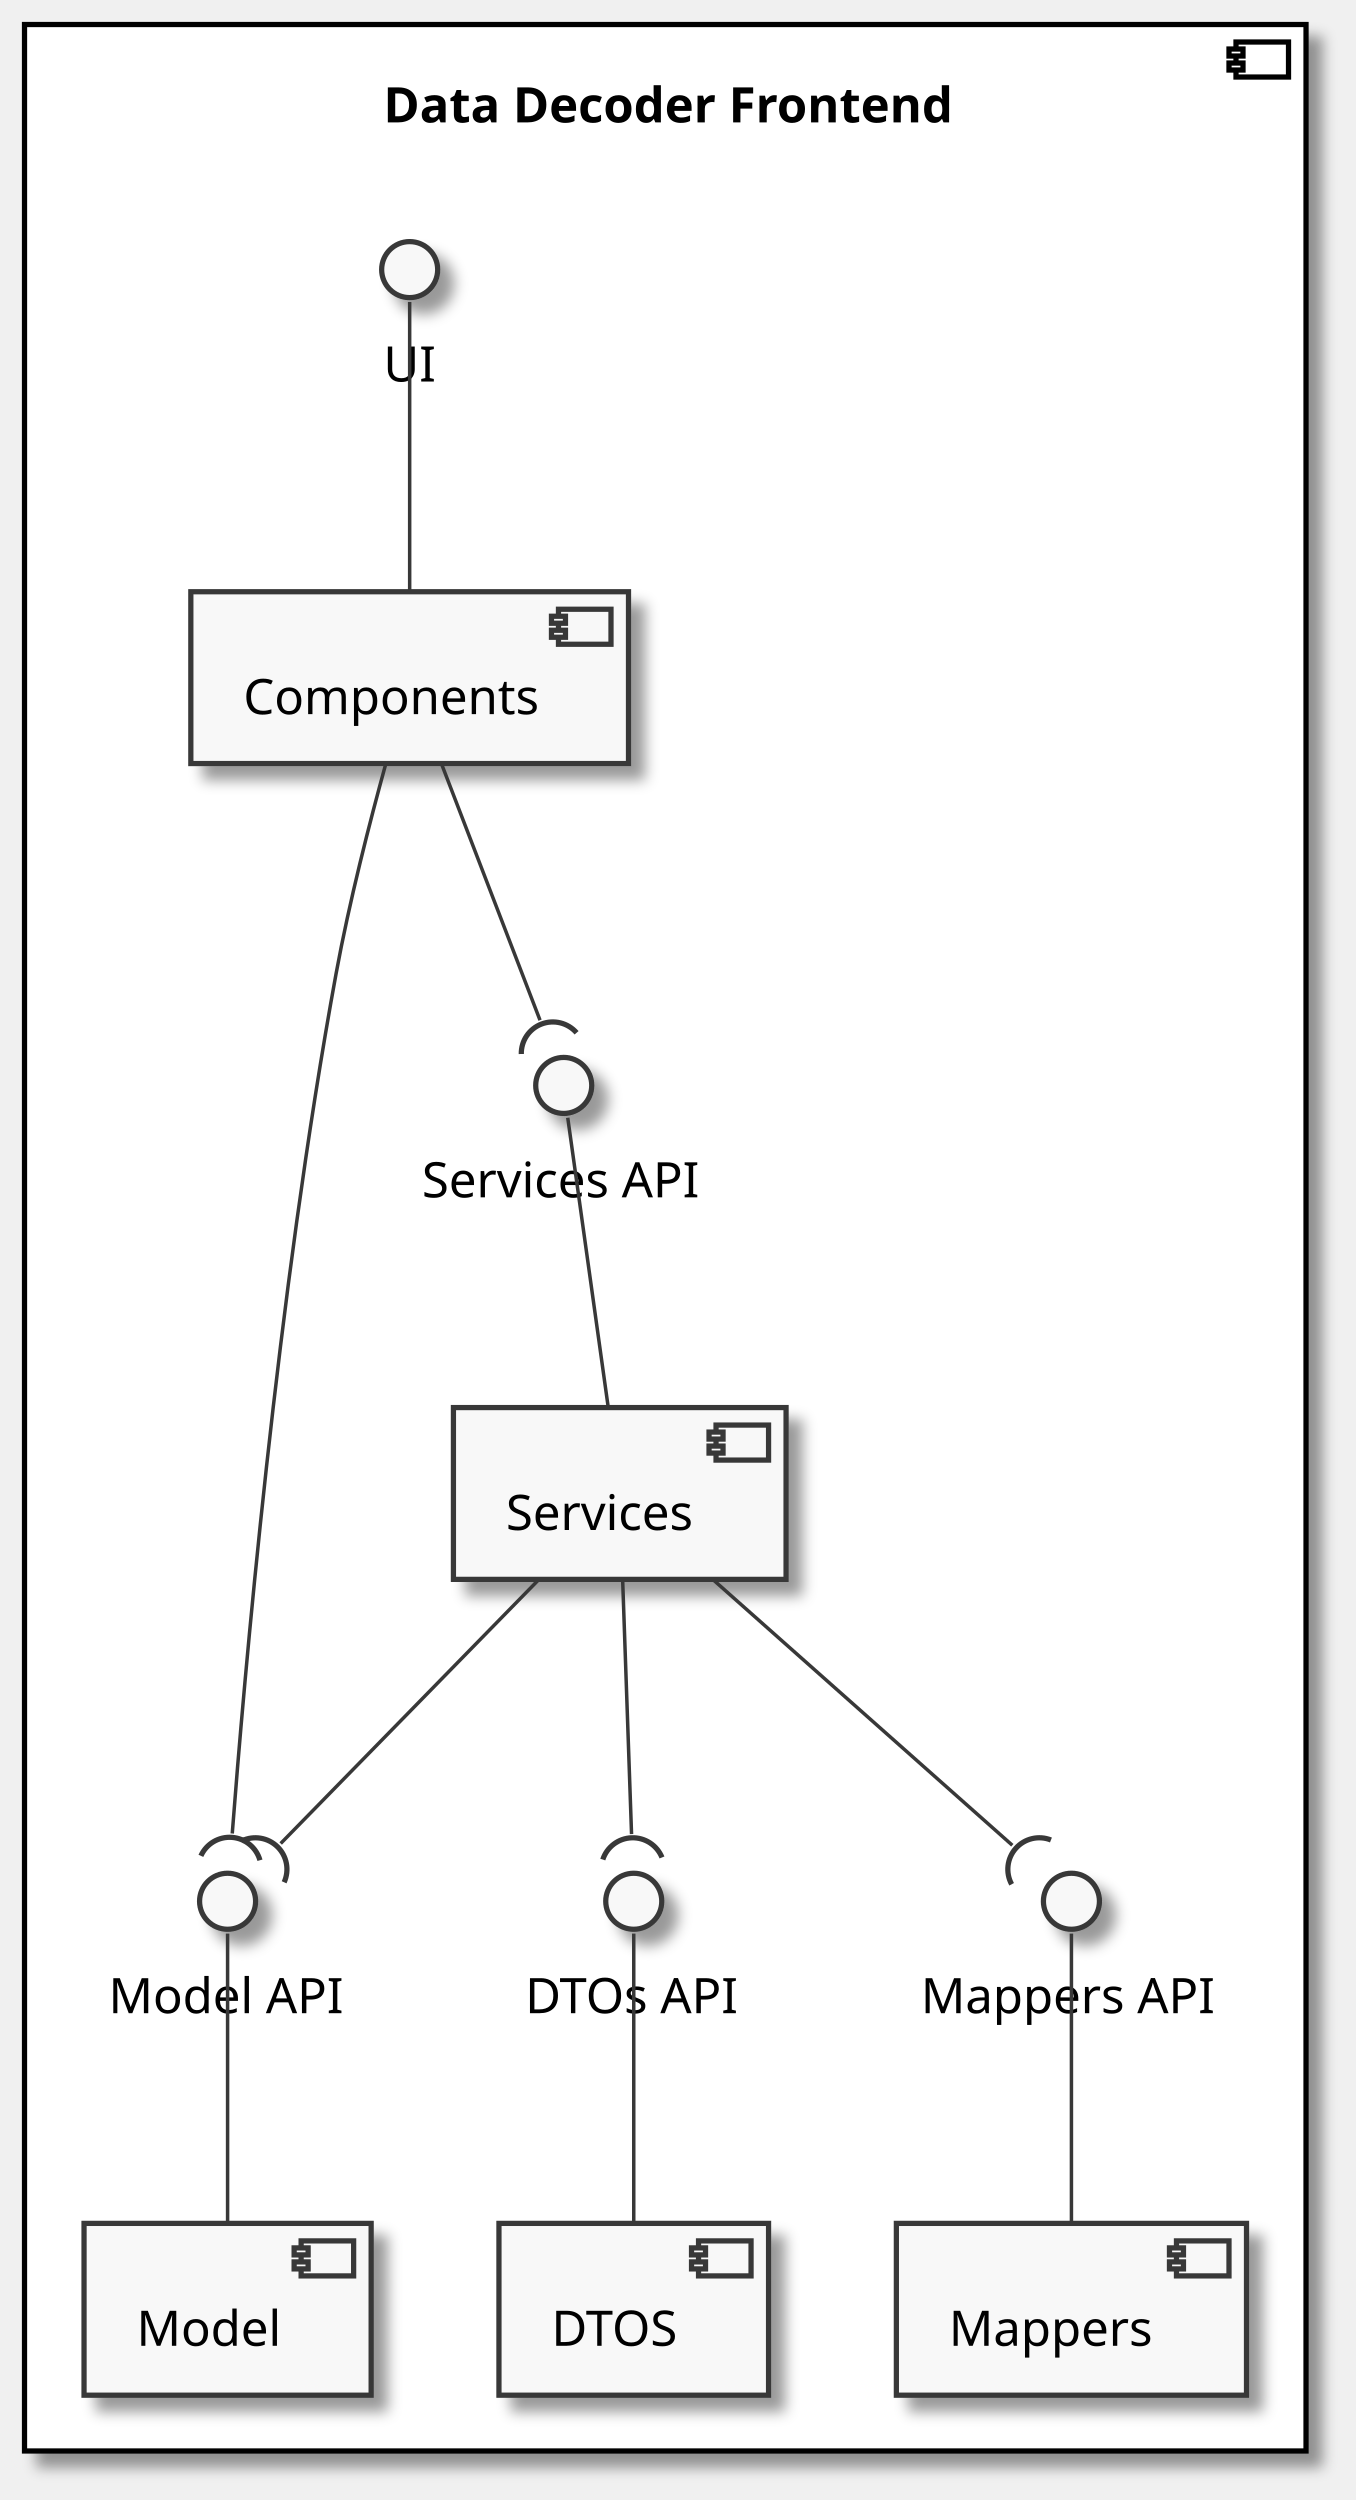
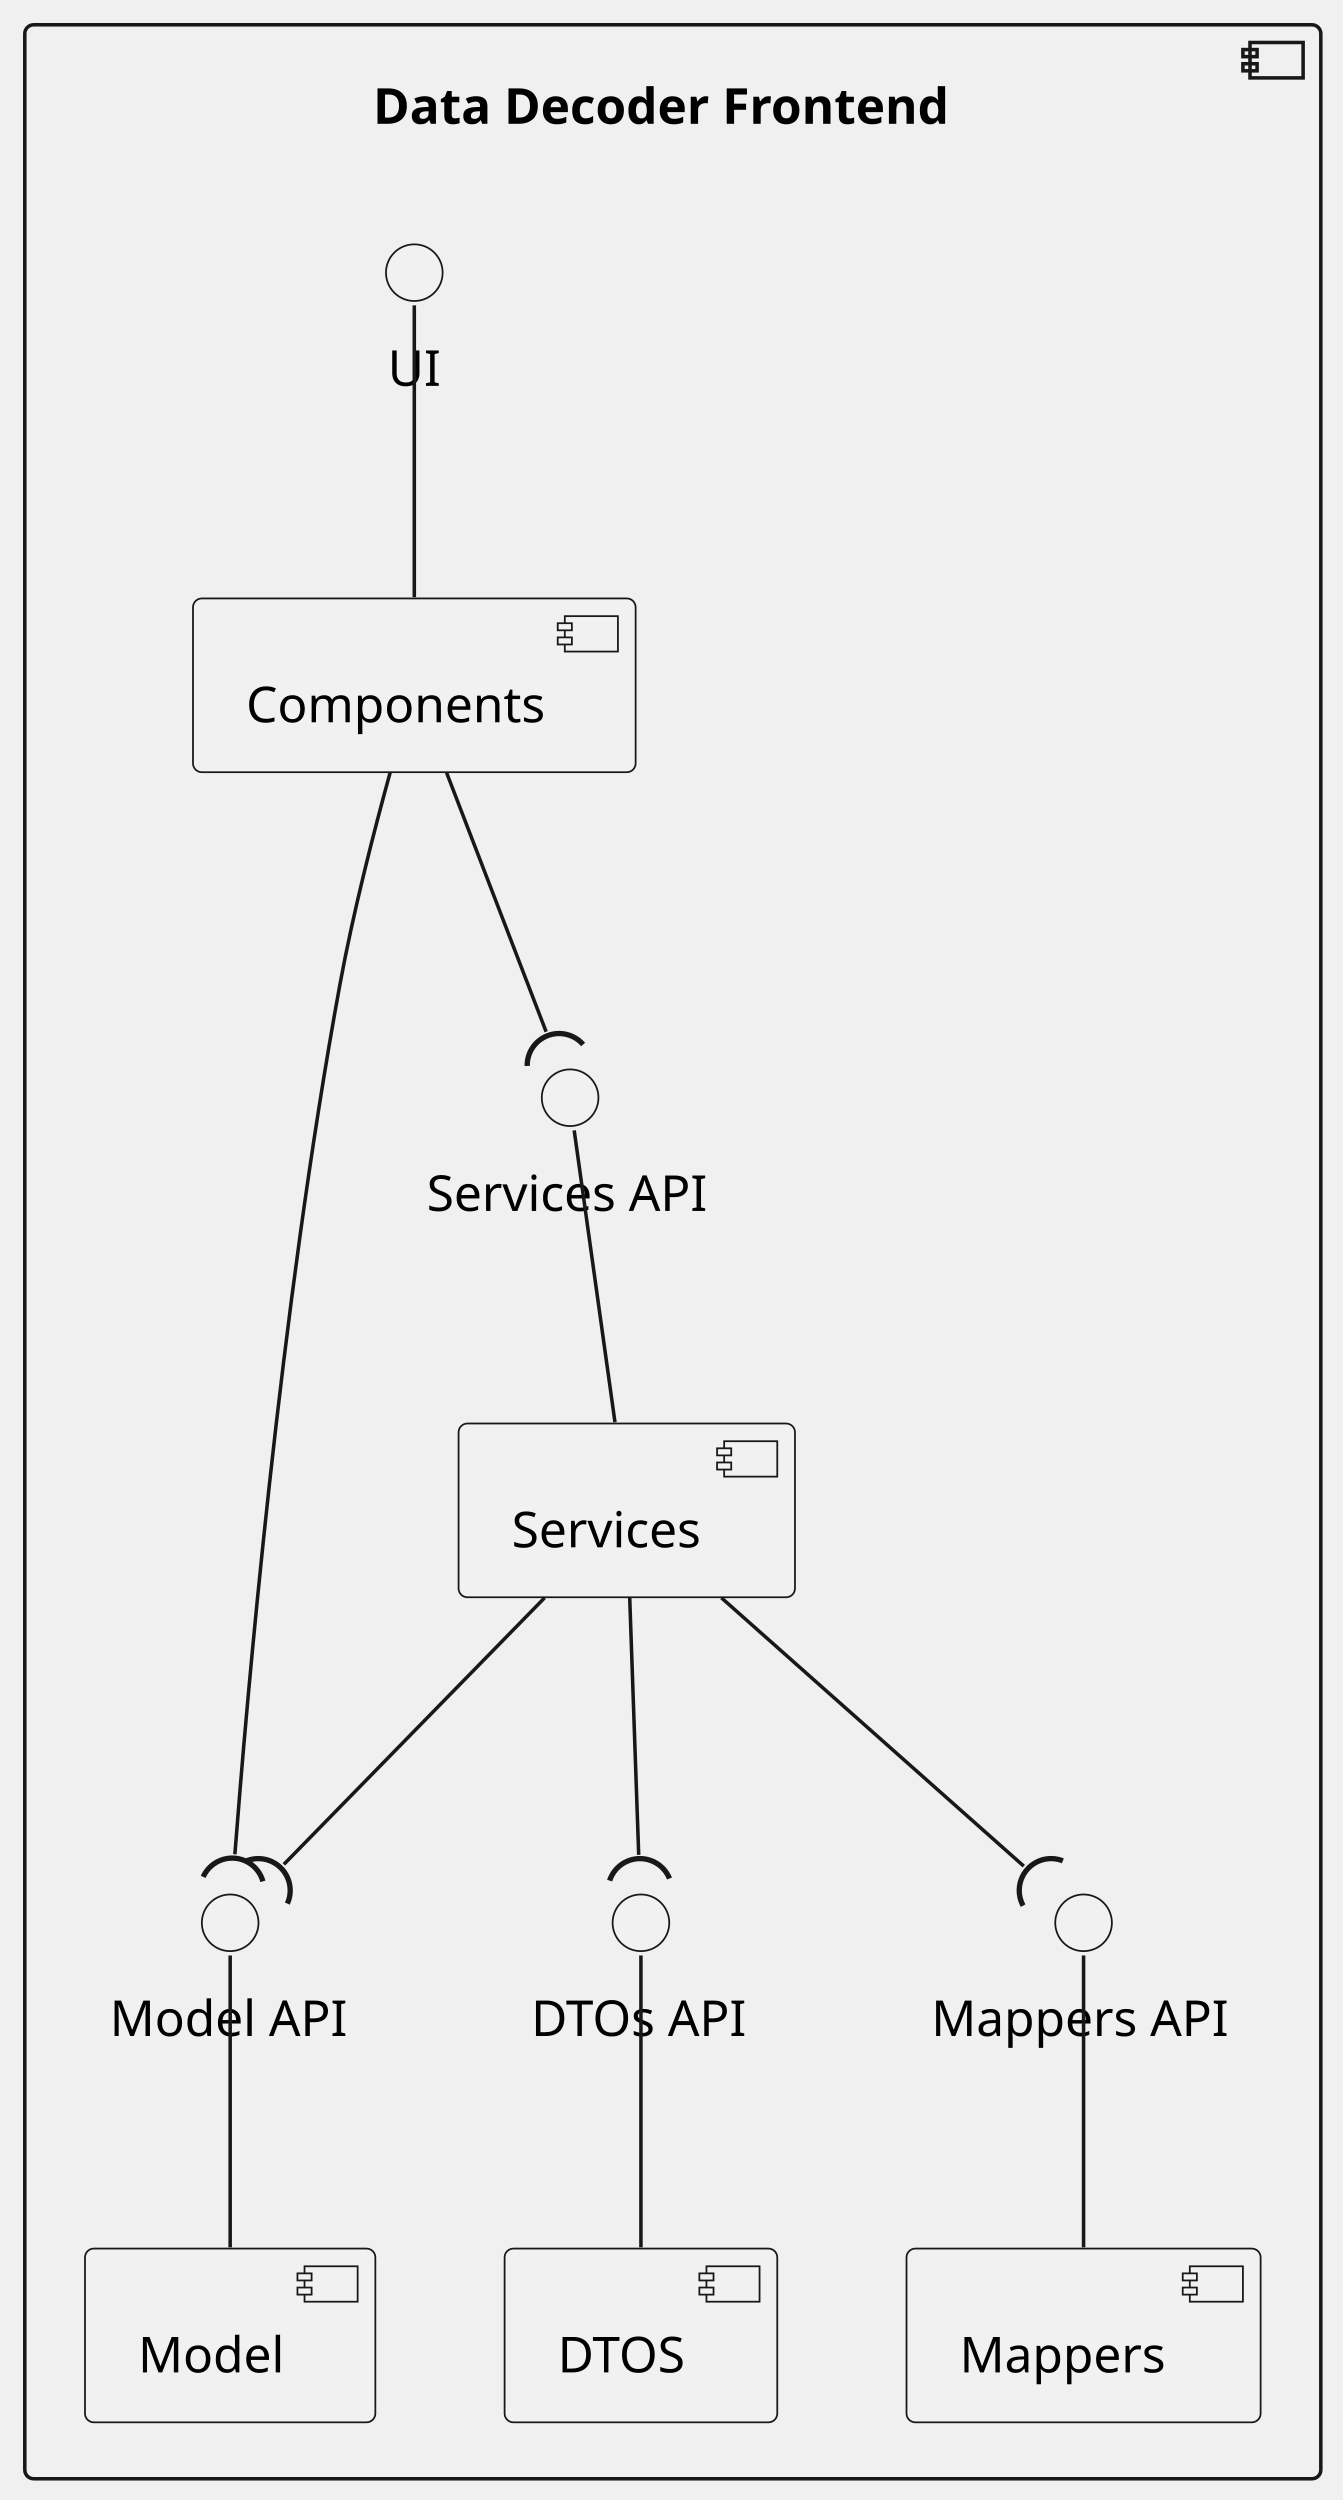
- <svg xmlns="http://www.w3.org/2000/svg" contentScriptType="application/ecmascript" contentStyleType="text/css" height="714px" preserveAspectRatio="none" style="width:387px;height:714px;background:#FFFFFF;" version="1.1" viewBox="0 0 387 714" width="387px" zoomAndPan="magnify">
-   <defs>
-     <filter height="300%" id="f1gfe8g41gs61s" width="300%" x="-1" y="-1">
-       <feGaussianBlur result="blurOut" stdDeviation="2.0" />
-       <feColorMatrix in="blurOut" result="blurOut2" type="matrix" values="0 0 0 0 0 0 0 0 0 0 0 0 0 0 0 0 0 0 .4 0" />
-       <feOffset dx="4.0" dy="4.0" in="blurOut2" result="blurOut3" />
-       <feBlend in="SourceGraphic" in2="blurOut3" mode="normal" />
-     </filter>
-   </defs>
+ <svg xmlns="http://www.w3.org/2000/svg" contentStyleType="text/css" height="706px" preserveAspectRatio="none" style="width:379px;height:706px;background:#FFFFFF;" version="1.1" viewBox="0 0 379 706" width="379px" zoomAndPan="magnify">
+   <defs />
  <g>
-     <rect fill="#FFFFFF" filter="url(#f1gfe8g41gs61s)" height="693" style="stroke:#000000;stroke-width:1.5;" width="366" x="7" y="7" />
-     <rect fill="#FFFFFF" height="10" style="stroke:#000000;stroke-width:1.5;" width="15" x="353" y="12" />
-     <rect fill="#FFFFFF" height="2" style="stroke:#000000;stroke-width:1.5;" width="4" x="351" y="14" />
-     <rect fill="#FFFFFF" height="2" style="stroke:#000000;stroke-width:1.5;" width="4" x="351" y="18" />
-     <text fill="#000000" font-family="sans-serif" font-size="14" font-weight="bold" lengthAdjust="spacing" textLength="161" x="109.5" y="34.966">Data Decoder Frontend</text>
-     <rect fill="#F8F8F8" filter="url(#f1gfe8g41gs61s)" height="49.068" style="stroke:#383838;stroke-width:1.5;" width="125" x="54.5" y="169" />
-     <rect fill="#F8F8F8" height="10" style="stroke:#383838;stroke-width:1.5;" width="15" x="159.5" y="174" />
-     <rect fill="#F8F8F8" height="2" style="stroke:#383838;stroke-width:1.5;" width="4" x="157.5" y="176" />
-     <rect fill="#F8F8F8" height="2" style="stroke:#383838;stroke-width:1.5;" width="4" x="157.5" y="180" />
-     <text fill="#000000" font-family="sans-serif" font-size="14" lengthAdjust="spacing" textLength="85" x="69.5" y="203.966">Components</text>
-     <rect fill="#F8F8F8" filter="url(#f1gfe8g41gs61s)" height="49.068" style="stroke:#383838;stroke-width:1.5;" width="77" x="142.5" y="635" />
-     <rect fill="#F8F8F8" height="10" style="stroke:#383838;stroke-width:1.5;" width="15" x="199.5" y="640" />
-     <rect fill="#F8F8F8" height="2" style="stroke:#383838;stroke-width:1.5;" width="4" x="197.5" y="642" />
-     <rect fill="#F8F8F8" height="2" style="stroke:#383838;stroke-width:1.5;" width="4" x="197.5" y="646" />
-     <text fill="#000000" font-family="sans-serif" font-size="14" lengthAdjust="spacing" textLength="37" x="157.5" y="669.966">DTOS</text>
-     <rect fill="#F8F8F8" filter="url(#f1gfe8g41gs61s)" height="49.068" style="stroke:#383838;stroke-width:1.5;" width="100" x="256" y="635" />
-     <rect fill="#F8F8F8" height="10" style="stroke:#383838;stroke-width:1.5;" width="15" x="336" y="640" />
-     <rect fill="#F8F8F8" height="2" style="stroke:#383838;stroke-width:1.5;" width="4" x="334" y="642" />
-     <rect fill="#F8F8F8" height="2" style="stroke:#383838;stroke-width:1.5;" width="4" x="334" y="646" />
-     <text fill="#000000" font-family="sans-serif" font-size="14" lengthAdjust="spacing" textLength="60" x="271" y="669.966">Mappers</text>
-     <rect fill="#F8F8F8" filter="url(#f1gfe8g41gs61s)" height="49.068" style="stroke:#383838;stroke-width:1.5;" width="82" x="24" y="635" />
-     <rect fill="#F8F8F8" height="10" style="stroke:#383838;stroke-width:1.5;" width="15" x="86" y="640" />
-     <rect fill="#F8F8F8" height="2" style="stroke:#383838;stroke-width:1.5;" width="4" x="84" y="642" />
-     <rect fill="#F8F8F8" height="2" style="stroke:#383838;stroke-width:1.5;" width="4" x="84" y="646" />
-     <text fill="#000000" font-family="sans-serif" font-size="14" lengthAdjust="spacing" textLength="42" x="39" y="669.966">Model</text>
-     <rect fill="#F8F8F8" filter="url(#f1gfe8g41gs61s)" height="49.068" style="stroke:#383838;stroke-width:1.5;" width="95" x="129.5" y="402" />
-     <rect fill="#F8F8F8" height="10" style="stroke:#383838;stroke-width:1.5;" width="15" x="204.5" y="407" />
-     <rect fill="#F8F8F8" height="2" style="stroke:#383838;stroke-width:1.5;" width="4" x="202.5" y="409" />
-     <rect fill="#F8F8F8" height="2" style="stroke:#383838;stroke-width:1.5;" width="4" x="202.5" y="413" />
-     <text fill="#000000" font-family="sans-serif" font-size="14" lengthAdjust="spacing" textLength="55" x="144.5" y="436.966">Services</text>
-     <ellipse cx="117" cy="77" fill="#F8F8F8" filter="url(#f1gfe8g41gs61s)" rx="8" ry="8" style="stroke:#383838;stroke-width:1.5;" />
-     <text fill="#000000" font-family="sans-serif" font-size="14" lengthAdjust="spacing" textLength="15" x="109.5" y="108.966">UI</text>
-     <ellipse cx="181" cy="543" fill="#F8F8F8" filter="url(#f1gfe8g41gs61s)" rx="8" ry="8" style="stroke:#383838;stroke-width:1.5;" />
-     <text fill="#000000" font-family="sans-serif" font-size="14" lengthAdjust="spacing" textLength="62" x="150" y="574.966">DTOs API</text>
-     <ellipse cx="306" cy="543" fill="#F8F8F8" filter="url(#f1gfe8g41gs61s)" rx="8" ry="8" style="stroke:#383838;stroke-width:1.5;" />
-     <text fill="#000000" font-family="sans-serif" font-size="14" lengthAdjust="spacing" textLength="86" x="263" y="574.966">Mappers API</text>
-     <ellipse cx="65" cy="543" fill="#F8F8F8" filter="url(#f1gfe8g41gs61s)" rx="8" ry="8" style="stroke:#383838;stroke-width:1.5;" />
-     <text fill="#000000" font-family="sans-serif" font-size="14" lengthAdjust="spacing" textLength="68" x="31" y="574.966">Model API</text>
-     <ellipse cx="161" cy="310" fill="#F8F8F8" filter="url(#f1gfe8g41gs61s)" rx="8" ry="8" style="stroke:#383838;stroke-width:1.5;" />
-     <text fill="#000000" font-family="sans-serif" font-size="14" lengthAdjust="spacing" textLength="81" x="120.5" y="341.966">Services API</text>
-     <path d="M117,86.23 C117,103.26 117,142.89 117,168.65 " fill="none" id="COMP_API-COMP" style="stroke:#383838;stroke-width:1.0;" />
-     <path d="M181,552.23 C181,569.26 181,608.89 181,634.65 " fill="none" id="DTO_API-DTO" style="stroke:#383838;stroke-width:1.0;" />
-     <path d="M306,552.23 C306,569.26 306,608.89 306,634.65 " fill="none" id="MAP_API-MAP" style="stroke:#383838;stroke-width:1.0;" />
-     <path d="M65,552.23 C65,569.26 65,608.89 65,634.65 " fill="none" id="MOD_API-MOD" style="stroke:#383838;stroke-width:1.0;" />
-     <path d="M162.15,319.23 C164.53,336.26 170.07,375.89 173.67,401.65 " fill="none" id="SERV_API-SERV" style="stroke:#383838;stroke-width:1.0;" />
-     <path d="M177.83,451.22 C178.58,472.8 179.68,504.18 180.37,523.82 " fill="none" id="SERV-to-DTO_API" style="stroke:#383838;stroke-width:1.0;" />
-     <path d="M189.062,530.491 A9,9 0 0 0 172.158 531.096" style="stroke:#383838;stroke-width:1.5;fill:none;" />
-     <path d="M110.2,218.08 C105.62,234.7 99.75,257.56 96,278 C79.2,369.47 69.64,480.53 66.33,523.65 " fill="none" id="COMP-to-MOD_API" style="stroke:#383838;stroke-width:1.0;" />
-     <path d="M74.243,531.289 A9,9 0 0 0 57.375 530.032" style="stroke:#383838;stroke-width:1.5;fill:none;" />
-     <path d="M153.79,451.22 C131.7,473.81 99.1,507.13 80.16,526.5 " fill="none" id="SERV-to-MOD_API" style="stroke:#383838;stroke-width:1.0;" />
-     <path d="M81.148,537.583 A9,9 0 0 0 69.056 525.756" style="stroke:#383838;stroke-width:1.5;fill:none;" />
-     <path d="M203.73,451.22 C229.4,474.01 267.39,507.73 289.12,527.01 " fill="none" id="SERV-to-MAP_API" style="stroke:#383838;stroke-width:1.0;" />
-     <path d="M300.151,525.501 A9,9 0 0 0 288.924 538.153" style="stroke:#383838;stroke-width:1.5;fill:none;" />
-     <path d="M126.12,218.22 C134.48,240 146.69,271.77 154.23,291.37 " fill="none" id="COMP-to-SERV_API" style="stroke:#383838;stroke-width:1.0;" />
-     <path d="M164.673,294.966 A9,9 0 0 0 148.881 301.026" style="stroke:#383838;stroke-width:1.5;fill:none;" />
+     <g id="cluster_Data Decoder Frontend">
+       <rect height="693" rx="2.5" ry="2.5" style="stroke:#181818;stroke-width:1.0;fill:none;" width="366" x="7" y="7" />
+       <rect height="10" style="stroke:#181818;stroke-width:1.0;fill:none;" width="15" x="353" y="12" />
+       <rect height="2" style="stroke:#181818;stroke-width:1.0;fill:none;" width="4" x="351" y="14" />
+       <rect height="2" style="stroke:#181818;stroke-width:1.0;fill:none;" width="4" x="351" y="18" />
+       <text fill="#000000" font-family="sans-serif" font-size="14" font-weight="bold" lengthAdjust="spacing" textLength="169.312" x="105.344" y="34.966">Data Decoder Frontend</text>
+     </g>
+     <g id="elem_COMP">
+       <rect fill="#F1F1F1" height="49.068" rx="2.5" ry="2.5" style="stroke:#181818;stroke-width:0.5;" width="125" x="54.5" y="169" />
+       <rect fill="#F1F1F1" height="10" style="stroke:#181818;stroke-width:0.5;" width="15" x="159.5" y="174" />
+       <rect fill="#F1F1F1" height="2" style="stroke:#181818;stroke-width:0.5;" width="4" x="157.5" y="176" />
+       <rect fill="#F1F1F1" height="2" style="stroke:#181818;stroke-width:0.5;" width="4" x="157.5" y="180" />
+       <text fill="#000000" font-family="sans-serif" font-size="14" lengthAdjust="spacing" textLength="85" x="69.5" y="203.966">Components</text>
+     </g>
+     <g id="elem_DTO">
+       <rect fill="#F1F1F1" height="49.068" rx="2.5" ry="2.5" style="stroke:#181818;stroke-width:0.5;" width="77" x="142.5" y="635" />
+       <rect fill="#F1F1F1" height="10" style="stroke:#181818;stroke-width:0.5;" width="15" x="199.5" y="640" />
+       <rect fill="#F1F1F1" height="2" style="stroke:#181818;stroke-width:0.5;" width="4" x="197.5" y="642" />
+       <rect fill="#F1F1F1" height="2" style="stroke:#181818;stroke-width:0.5;" width="4" x="197.5" y="646" />
+       <text fill="#000000" font-family="sans-serif" font-size="14" lengthAdjust="spacing" textLength="37" x="157.5" y="669.966">DTOS</text>
+     </g>
+     <g id="elem_MAP">
+       <rect fill="#F1F1F1" height="49.068" rx="2.5" ry="2.5" style="stroke:#181818;stroke-width:0.5;" width="100" x="256" y="635" />
+       <rect fill="#F1F1F1" height="10" style="stroke:#181818;stroke-width:0.5;" width="15" x="336" y="640" />
+       <rect fill="#F1F1F1" height="2" style="stroke:#181818;stroke-width:0.5;" width="4" x="334" y="642" />
+       <rect fill="#F1F1F1" height="2" style="stroke:#181818;stroke-width:0.5;" width="4" x="334" y="646" />
+       <text fill="#000000" font-family="sans-serif" font-size="14" lengthAdjust="spacing" textLength="60" x="271" y="669.966">Mappers</text>
+     </g>
+     <g id="elem_MOD">
+       <rect fill="#F1F1F1" height="49.068" rx="2.5" ry="2.5" style="stroke:#181818;stroke-width:0.5;" width="82" x="24" y="635" />
+       <rect fill="#F1F1F1" height="10" style="stroke:#181818;stroke-width:0.5;" width="15" x="86" y="640" />
+       <rect fill="#F1F1F1" height="2" style="stroke:#181818;stroke-width:0.5;" width="4" x="84" y="642" />
+       <rect fill="#F1F1F1" height="2" style="stroke:#181818;stroke-width:0.5;" width="4" x="84" y="646" />
+       <text fill="#000000" font-family="sans-serif" font-size="14" lengthAdjust="spacing" textLength="42" x="39" y="669.966">Model</text>
+     </g>
+     <g id="elem_SERV">
+       <rect fill="#F1F1F1" height="49.068" rx="2.5" ry="2.5" style="stroke:#181818;stroke-width:0.5;" width="95" x="129.5" y="402" />
+       <rect fill="#F1F1F1" height="10" style="stroke:#181818;stroke-width:0.5;" width="15" x="204.5" y="407" />
+       <rect fill="#F1F1F1" height="2" style="stroke:#181818;stroke-width:0.5;" width="4" x="202.5" y="409" />
+       <rect fill="#F1F1F1" height="2" style="stroke:#181818;stroke-width:0.5;" width="4" x="202.5" y="413" />
+       <text fill="#000000" font-family="sans-serif" font-size="14" lengthAdjust="spacing" textLength="55" x="144.5" y="436.966">Services</text>
+     </g>
+     <g id="elem_COMP_API">
+       <ellipse cx="117" cy="77" fill="#F1F1F1" rx="8" ry="8" style="stroke:#181818;stroke-width:0.5;" />
+       <text fill="#000000" font-family="sans-serif" font-size="14" lengthAdjust="spacing" textLength="15" x="109.5" y="108.966">UI</text>
+     </g>
+     <g id="elem_DTO_API">
+       <ellipse cx="181" cy="543" fill="#F1F1F1" rx="8" ry="8" style="stroke:#181818;stroke-width:0.5;" />
+       <text fill="#000000" font-family="sans-serif" font-size="14" lengthAdjust="spacing" textLength="62" x="150" y="574.966">DTOs API</text>
+     </g>
+     <g id="elem_MAP_API">
+       <ellipse cx="306" cy="543" fill="#F1F1F1" rx="8" ry="8" style="stroke:#181818;stroke-width:0.5;" />
+       <text fill="#000000" font-family="sans-serif" font-size="14" lengthAdjust="spacing" textLength="86" x="263" y="574.966">Mappers API</text>
+     </g>
+     <g id="elem_MOD_API">
+       <ellipse cx="65" cy="543" fill="#F1F1F1" rx="8" ry="8" style="stroke:#181818;stroke-width:0.5;" />
+       <text fill="#000000" font-family="sans-serif" font-size="14" lengthAdjust="spacing" textLength="68" x="31" y="574.966">Model API</text>
+     </g>
+     <g id="elem_SERV_API">
+       <ellipse cx="161" cy="310" fill="#F1F1F1" rx="8" ry="8" style="stroke:#181818;stroke-width:0.5;" />
+       <text fill="#000000" font-family="sans-serif" font-size="14" lengthAdjust="spacing" textLength="81" x="120.5" y="341.966">Services API</text>
+     </g>
+     <g id="link_COMP_API_COMP">
+       <path d="M117,86.23 C117,103.26 117,142.89 117,168.65 " fill="none" id="COMP_API-COMP" style="stroke:#181818;stroke-width:1.0;" />
+     </g>
+     <g id="link_DTO_API_DTO">
+       <path d="M181,552.23 C181,569.26 181,608.89 181,634.65 " fill="none" id="DTO_API-DTO" style="stroke:#181818;stroke-width:1.0;" />
+     </g>
+     <g id="link_MAP_API_MAP">
+       <path d="M306,552.23 C306,569.26 306,608.89 306,634.65 " fill="none" id="MAP_API-MAP" style="stroke:#181818;stroke-width:1.0;" />
+     </g>
+     <g id="link_MOD_API_MOD">
+       <path d="M65,552.23 C65,569.26 65,608.89 65,634.65 " fill="none" id="MOD_API-MOD" style="stroke:#181818;stroke-width:1.0;" />
+     </g>
+     <g id="link_SERV_API_SERV">
+       <path d="M162.15,319.23 C164.53,336.26 170.07,375.89 173.67,401.65 " fill="none" id="SERV_API-SERV" style="stroke:#181818;stroke-width:1.0;" />
+     </g>
+     <g id="link_SERV_DTO_API">
+       <path d="M177.83,451.22 C178.58,472.8 179.68,504.18 180.37,523.82 " fill="none" id="SERV-to-DTO_API" style="stroke:#181818;stroke-width:1.0;" />
+       <path d="M189.062,530.491 A9,9 0 0 0 172.158 531.096" fill="none" style="stroke:#181818;stroke-width:1.5;" />
+     </g>
+     <g id="link_COMP_MOD_API">
+       <path d="M110.2,218.08 C105.62,234.7 99.75,257.56 96,278 C79.2,369.47 69.64,480.53 66.33,523.65 " fill="none" id="COMP-to-MOD_API" style="stroke:#181818;stroke-width:1.0;" />
+       <path d="M74.243,531.289 A9,9 0 0 0 57.375 530.032" fill="none" style="stroke:#181818;stroke-width:1.5;" />
+     </g>
+     <g id="link_SERV_MOD_API">
+       <path d="M153.79,451.22 C131.7,473.81 99.1,507.13 80.16,526.5 " fill="none" id="SERV-to-MOD_API" style="stroke:#181818;stroke-width:1.0;" />
+       <path d="M81.148,537.583 A9,9 0 0 0 69.056 525.756" fill="none" style="stroke:#181818;stroke-width:1.5;" />
+     </g>
+     <g id="link_SERV_MAP_API">
+       <path d="M203.73,451.22 C229.4,474.01 267.39,507.73 289.12,527.01 " fill="none" id="SERV-to-MAP_API" style="stroke:#181818;stroke-width:1.0;" />
+       <path d="M300.151,525.501 A9,9 0 0 0 288.924 538.153" fill="none" style="stroke:#181818;stroke-width:1.5;" />
+     </g>
+     <g id="link_COMP_SERV_API">
+       <path d="M126.12,218.22 C134.48,240 146.69,271.77 154.23,291.37 " fill="none" id="COMP-to-SERV_API" style="stroke:#181818;stroke-width:1.0;" />
+       <path d="M164.673,294.966 A9,9 0 0 0 148.881 301.026" fill="none" style="stroke:#181818;stroke-width:1.5;" />
+     </g>
  </g>
</svg>
